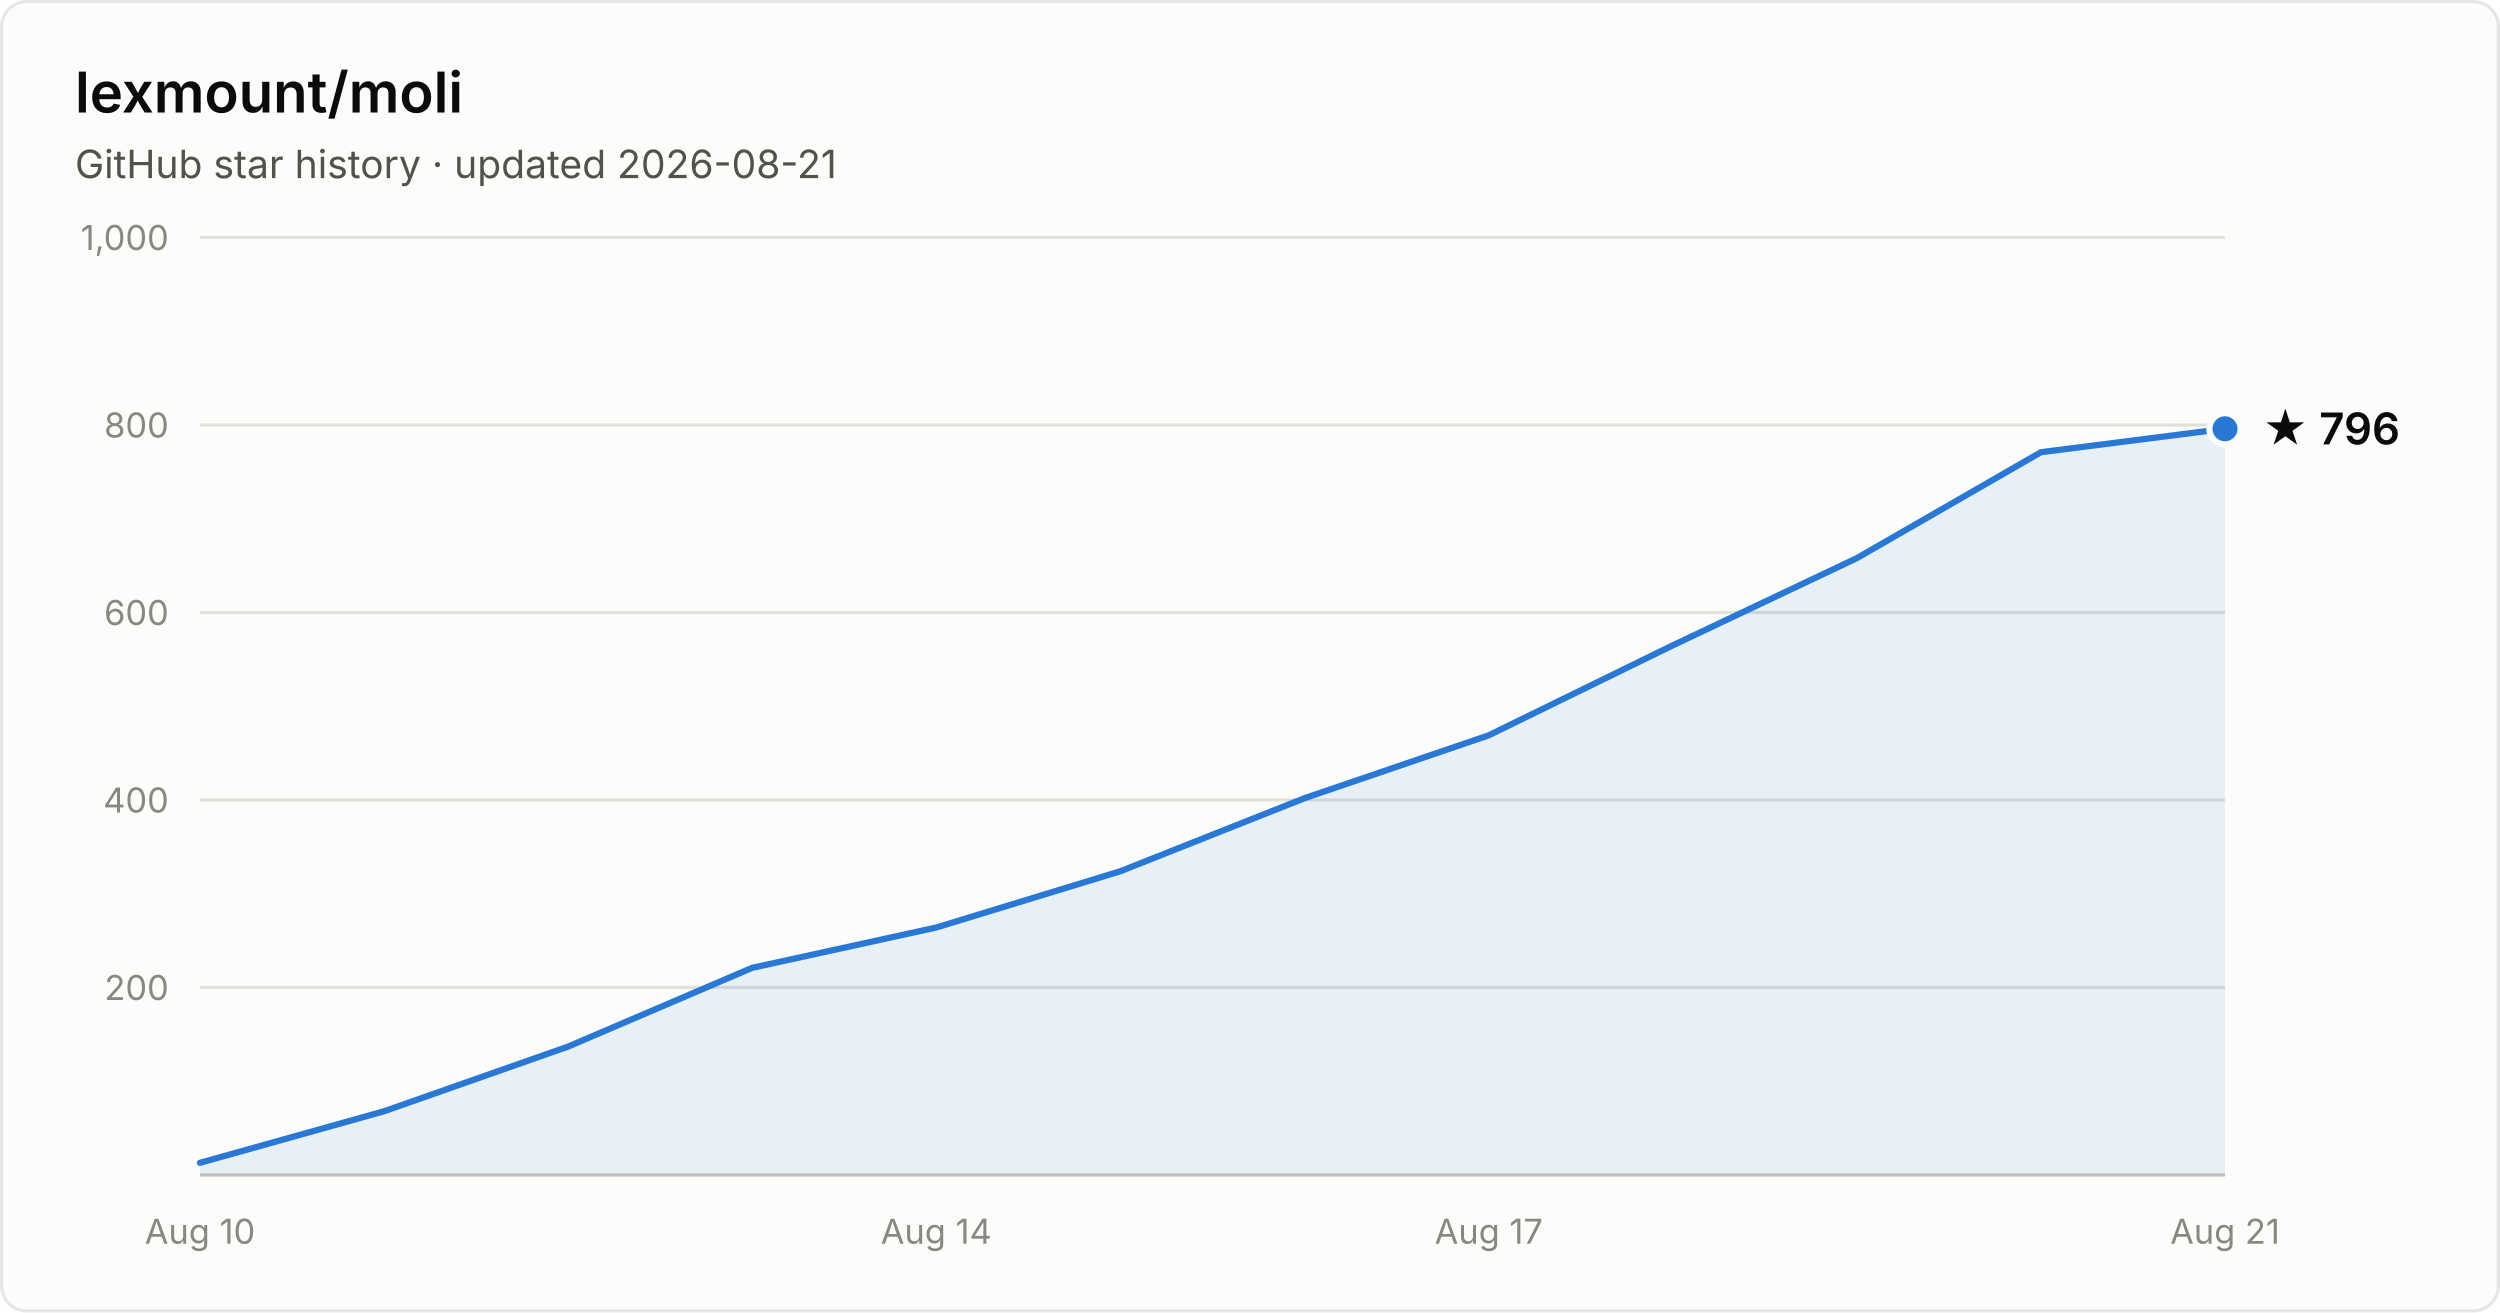
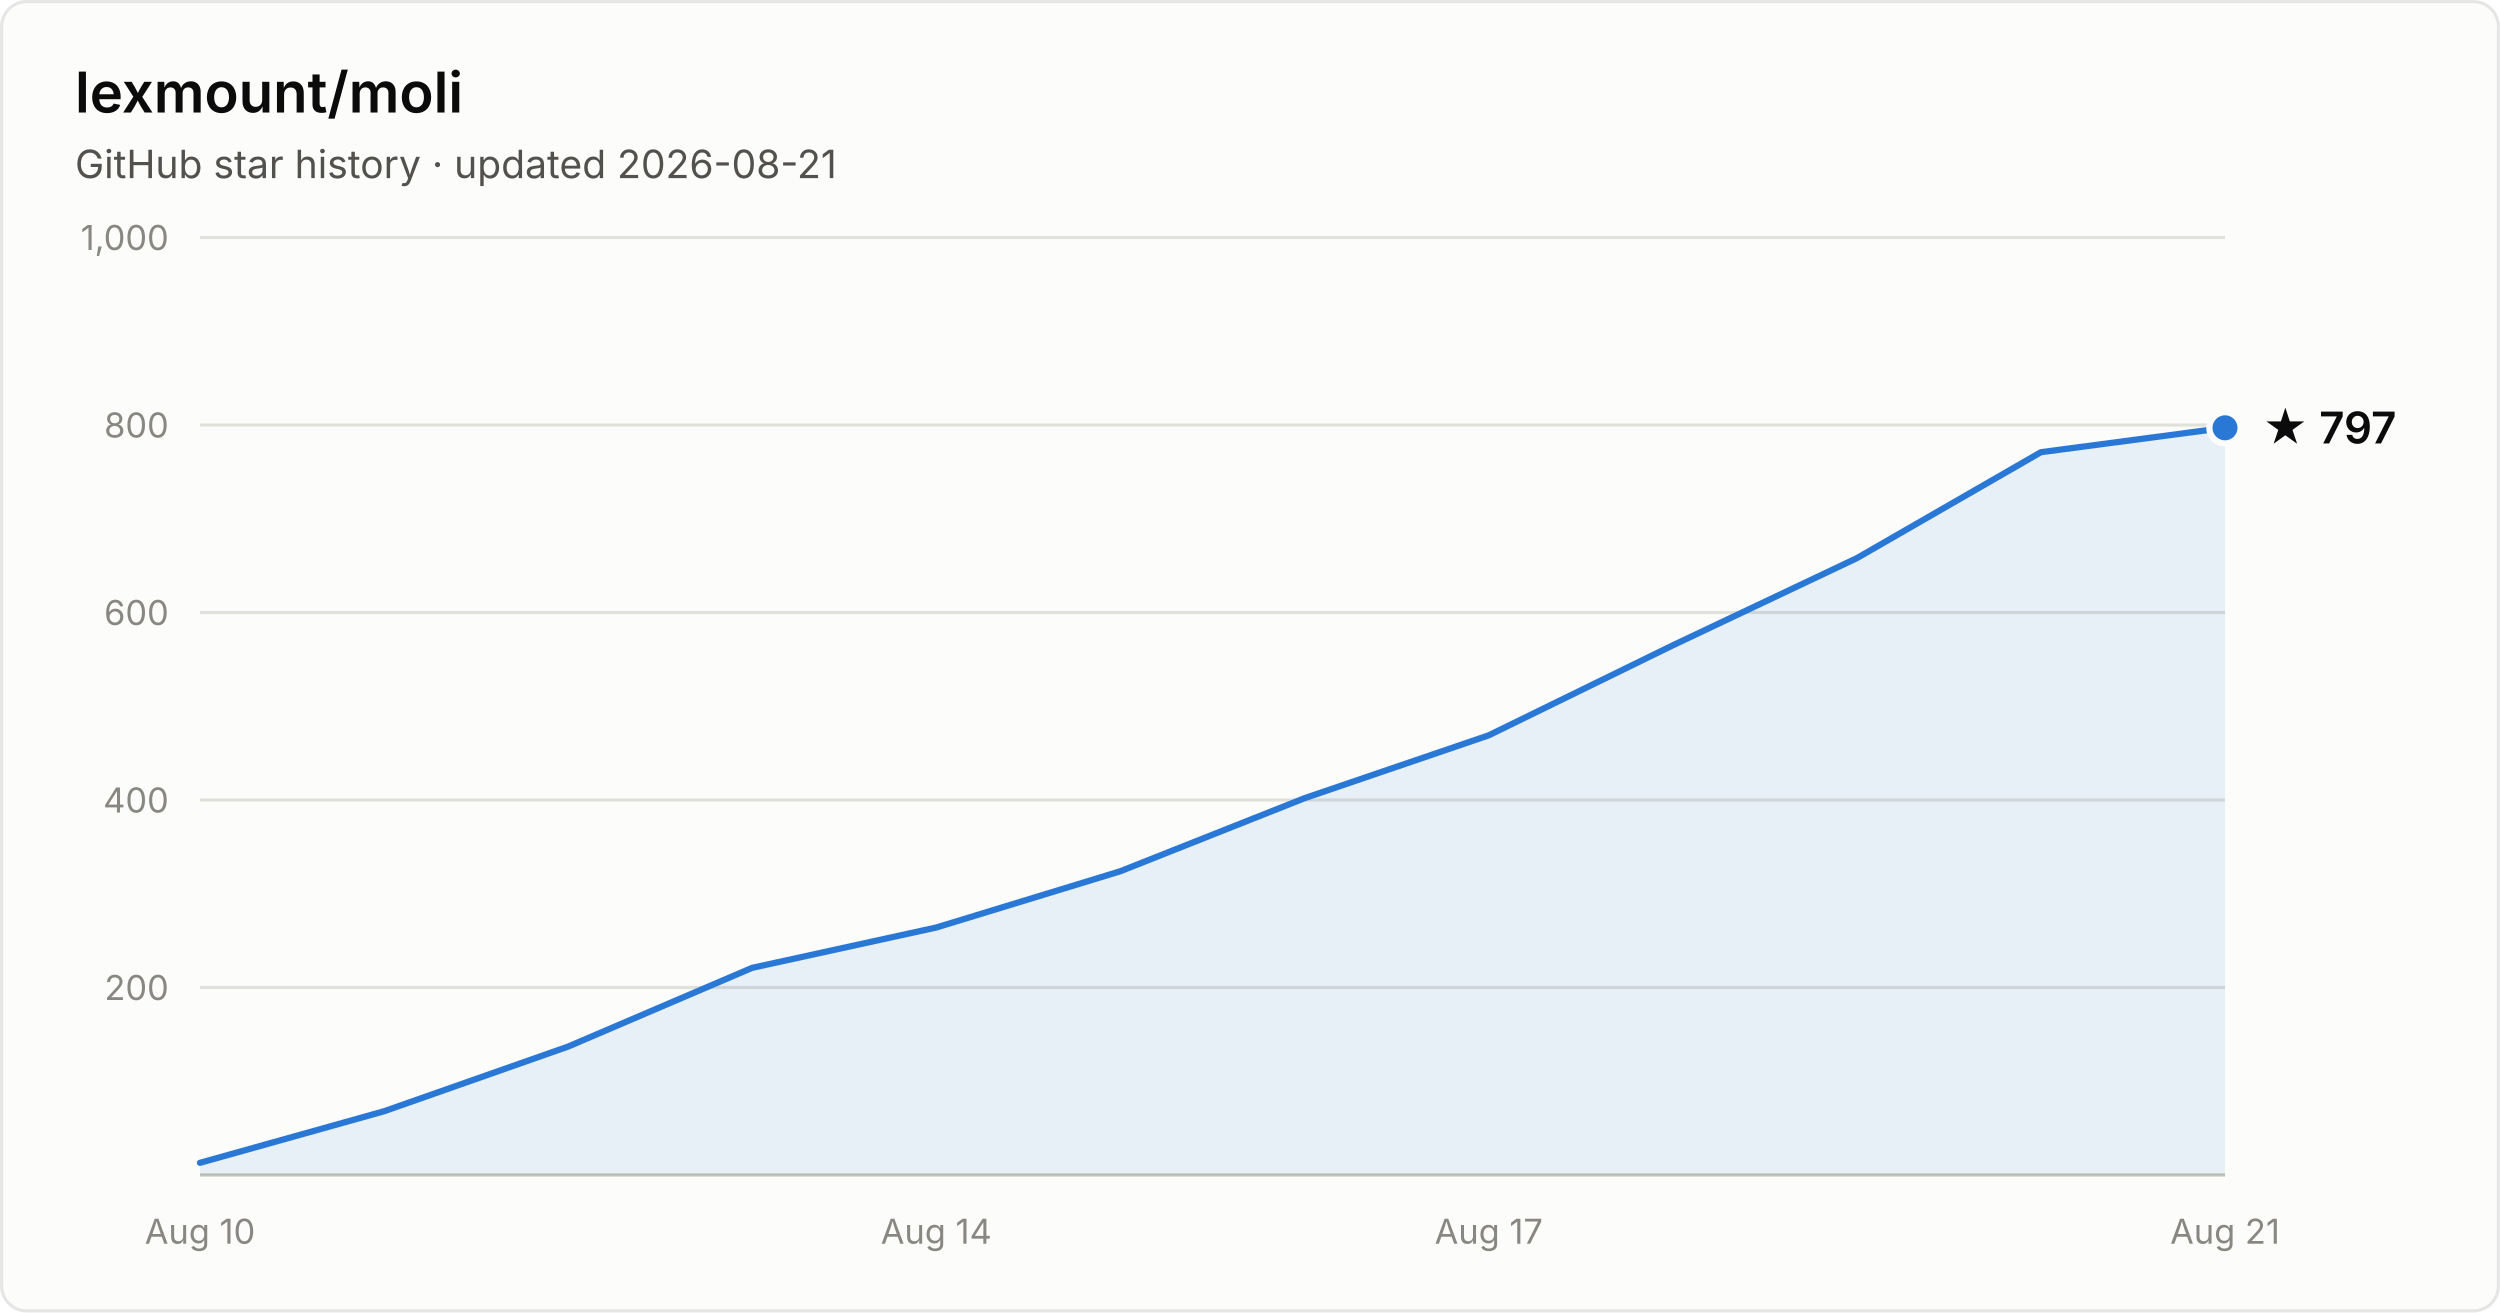
- <svg xmlns="http://www.w3.org/2000/svg" width="800" height="420" viewBox="0 0 800 420" font-family="system-ui, -apple-system, Segoe UI, sans-serif" role="img" aria-label="Star history of lexmount/moli: 796 stars as of 2026-08-21">
+ <svg xmlns="http://www.w3.org/2000/svg" width="800" height="420" viewBox="0 0 800 420" font-family="system-ui, -apple-system, Segoe UI, sans-serif" role="img" aria-label="Star history of lexmount/moli: 797 stars as of 2026-08-21">
  <rect x="0.5" y="0.5" width="799" height="419" rx="8" fill="#fcfcfb" stroke="rgba(11,11,11,0.10)" />
  <text x="24" y="36" fill="#0b0b0b" font-size="18" font-weight="600">lexmount/moli</text>
  <text x="24" y="57" fill="#52514e" font-size="12.5">GitHub star history · updated 2026-08-21</text>
  <line x1="64" y1="316.0" x2="712" y2="316.0" stroke="#e1e0d9" stroke-width="1" />
  <text x="54" y="320.0" text-anchor="end" fill="#898781" font-size="11" style="font-variant-numeric:tabular-nums">200</text>
  <line x1="64" y1="256.0" x2="712" y2="256.0" stroke="#e1e0d9" stroke-width="1" />
  <text x="54" y="260.0" text-anchor="end" fill="#898781" font-size="11" style="font-variant-numeric:tabular-nums">400</text>
  <line x1="64" y1="196.0" x2="712" y2="196.0" stroke="#e1e0d9" stroke-width="1" />
  <text x="54" y="200.0" text-anchor="end" fill="#898781" font-size="11" style="font-variant-numeric:tabular-nums">600</text>
  <line x1="64" y1="136.0" x2="712" y2="136.0" stroke="#e1e0d9" stroke-width="1" />
  <text x="54" y="140.0" text-anchor="end" fill="#898781" font-size="11" style="font-variant-numeric:tabular-nums">800</text>
  <line x1="64" y1="76.0" x2="712" y2="76.0" stroke="#e1e0d9" stroke-width="1" />
  <text x="54" y="80.0" text-anchor="end" fill="#898781" font-size="11" style="font-variant-numeric:tabular-nums">1,000</text>
  <line x1="64" y1="376" x2="712" y2="376" stroke="#c3c2b7" stroke-width="1" />
  <text x="64.0" y="398" text-anchor="middle" fill="#898781" font-size="11" style="font-variant-numeric:tabular-nums">Aug 10</text>
  <text x="299.6" y="398" text-anchor="middle" fill="#898781" font-size="11" style="font-variant-numeric:tabular-nums">Aug 14</text>
  <text x="476.4" y="398" text-anchor="middle" fill="#898781" font-size="11" style="font-variant-numeric:tabular-nums">Aug 17</text>
  <text x="712.0" y="398" text-anchor="middle" fill="#898781" font-size="11" style="font-variant-numeric:tabular-nums">Aug 21</text>
-   <path d="M64.0 372.1 L122.9 355.6 L181.8 334.9 L240.7 309.7 L299.6 296.8 L358.5 278.8 L417.5 255.4 L476.4 235.3 L535.3 206.5 L594.2 178.6 L653.1 144.7 L712.0 137.2 L712.0 376 L64.0 376 Z" fill="#2a78d6" fill-opacity="0.1" />
-   <path d="M64.0 372.1 L122.9 355.6 L181.8 334.9 L240.7 309.7 L299.6 296.8 L358.5 278.8 L417.5 255.4 L476.4 235.3 L535.3 206.5 L594.2 178.6 L653.1 144.7 L712.0 137.2" fill="none" stroke="#2a78d6" stroke-width="2" stroke-linejoin="round" stroke-linecap="round" />
-   <circle cx="712.0" cy="137.2" r="5" fill="#2a78d6" stroke="#fcfcfb" stroke-width="2" />
-   <text x="724.0" y="142.2" fill="#0b0b0b" font-size="14" font-weight="600">★ 796</text>
+   <path d="M64.0 372.1 L122.9 355.6 L181.8 334.9 L240.7 309.7 L299.6 296.8 L358.5 278.8 L417.5 255.4 L476.4 235.3 L535.3 206.5 L594.2 178.6 L653.1 144.7 L712.0 136.9 L712.0 376 L64.0 376 Z" fill="#2a78d6" fill-opacity="0.1" />
+   <path d="M64.0 372.1 L122.9 355.6 L181.8 334.9 L240.7 309.7 L299.6 296.8 L358.5 278.8 L417.5 255.4 L476.4 235.3 L535.3 206.5 L594.2 178.6 L653.1 144.7 L712.0 136.9" fill="none" stroke="#2a78d6" stroke-width="2" stroke-linejoin="round" stroke-linecap="round" />
+   <circle cx="712.0" cy="136.9" r="5" fill="#2a78d6" stroke="#fcfcfb" stroke-width="2" />
+   <text x="724.0" y="141.9" fill="#0b0b0b" font-size="14" font-weight="600">★ 797</text>
</svg>
